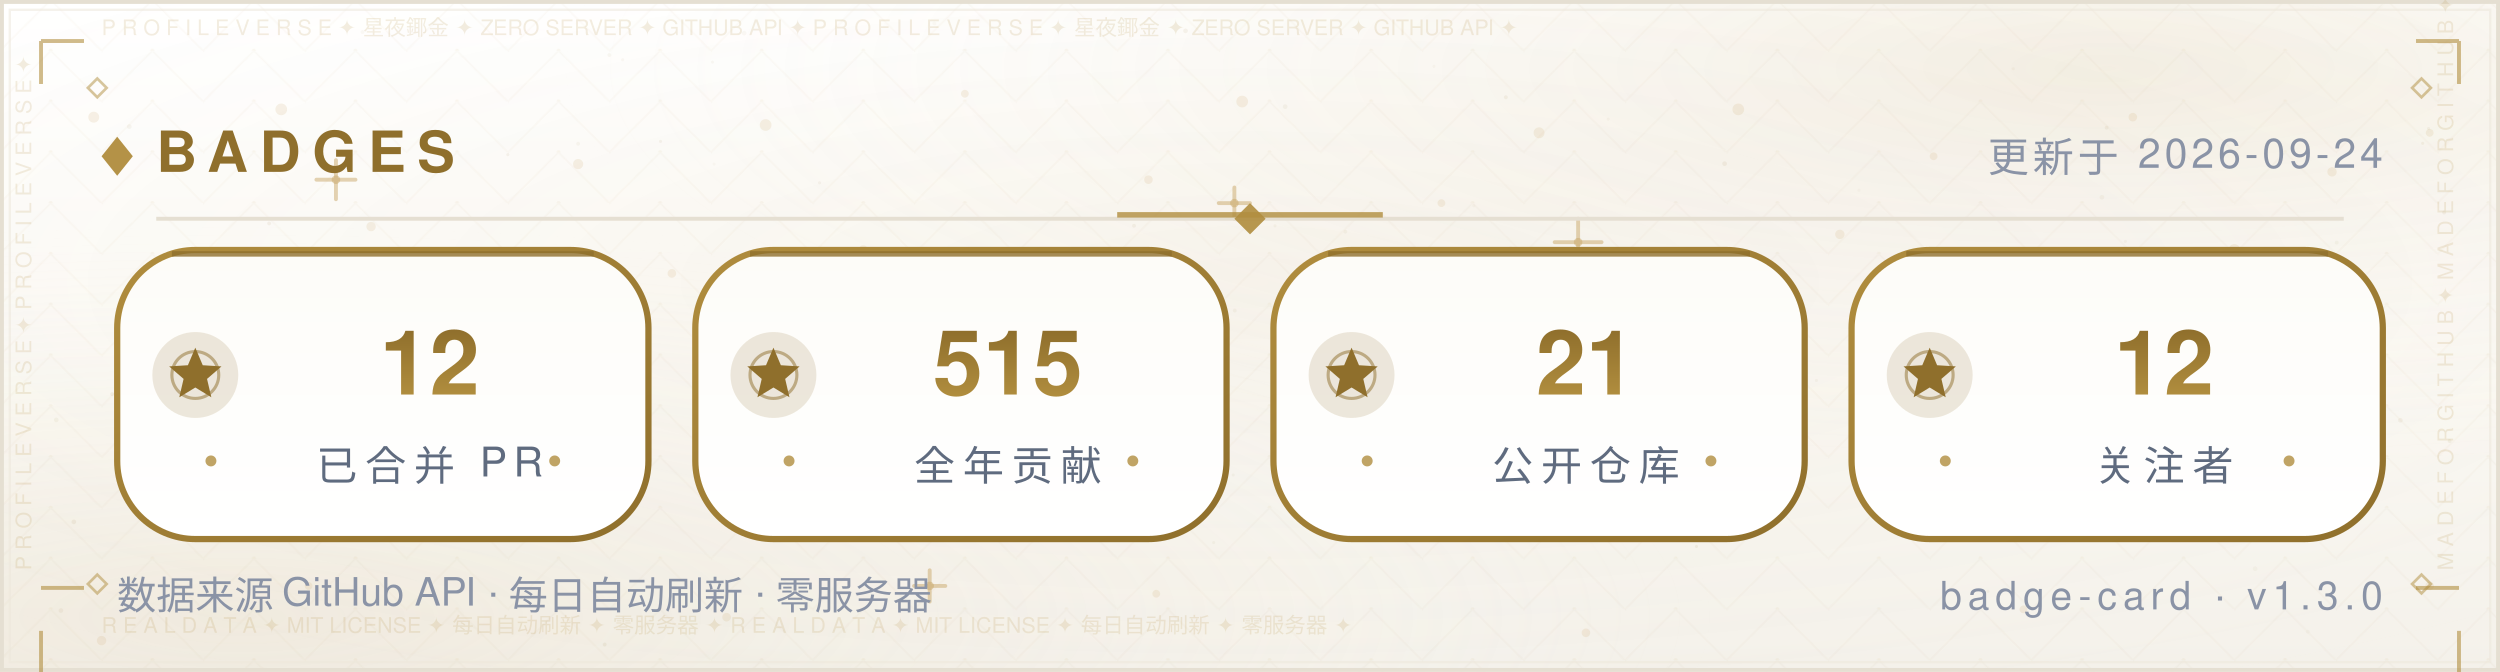
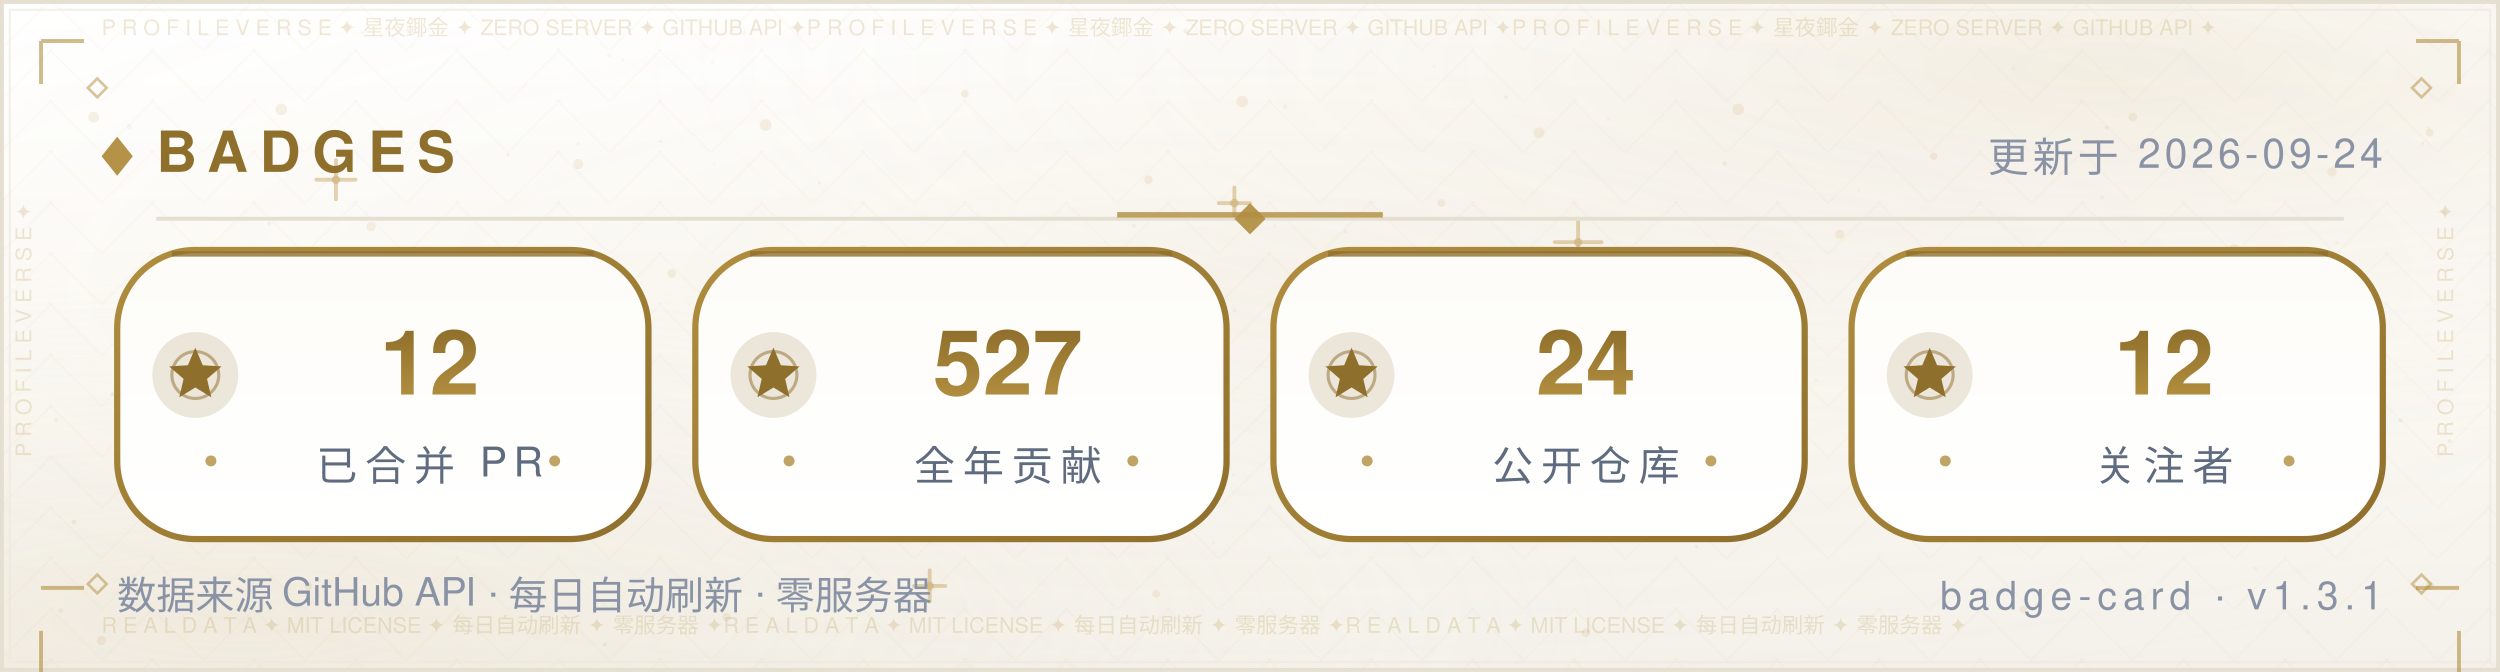
<svg xmlns="http://www.w3.org/2000/svg" width="640" height="172" viewBox="0 0 640 172" role="img" aria-label="Badges — Morningstar202604">
  <defs>
    <linearGradient id="bg" x1="0" y1="0" x2="0" y2="1">
      <stop offset="0" stop-color="#FFFFFF" />
      <stop offset="0.5" stop-color="#FBF9F4" />
      <stop offset="1" stop-color="#F4F1EA" />
    </linearGradient>
    <radialGradient id="nebG" cx="0.84" cy="0.10" r="0.62">
      <stop offset="0" stop-color="#B08D3E" stop-opacity="0.14" />
      <stop offset="1" stop-color="#FFFFFF" stop-opacity="0" />
    </radialGradient>
    <radialGradient id="nebB" cx="0.10" cy="0.92" r="0.60">
      <stop offset="0" stop-color="#DCCBA8" stop-opacity="0.2" />
      <stop offset="1" stop-color="#FFFFFF" stop-opacity="0" />
    </radialGradient>
    <radialGradient id="glow" cx="0.5" cy="0.42" r="0.72">
      <stop offset="0" stop-color="#B08D3E" stop-opacity="0.06" />
      <stop offset="1" stop-color="#FFFFFF" stop-opacity="0" />
    </radialGradient>
    <pattern id="fil1" width="26.0" height="13.0" patternUnits="userSpaceOnUse">
      <path d="M13.0 0 L26.0 13.0 L13.0 26.0 L0 13.0 Z" fill="none" stroke="#B08D3E" stroke-width="0.5" opacity="0.035" />
      <circle cx="13.0" cy="13.0" r="0.55" fill="#B08D3E" opacity="0.056" />
      <circle cx="0" cy="0" r="0.35" fill="#B08D3E" opacity="0.035" />
    </pattern>
  </defs>
  <rect width="640" height="172" fill="url(#bg)" />
  <rect width="640" height="172" fill="url(#nebG)" />
  <rect width="640" height="172" fill="url(#nebB)" />
  <rect width="640" height="172" fill="url(#glow)" />
  <rect width="640" height="172" fill="url(#fil1)" />
  <circle cx="24" cy="30" r="1.4" fill="#C9A86A" opacity="0.16" />
  <circle cx="47" cy="74" r="1.1" fill="#C9A86A" opacity="0.16" />
  <circle cx="72" cy="28" r="1.5" fill="#C9A86A" opacity="0.16" />
  <circle cx="95" cy="58" r="1.2" fill="#C9A86A" opacity="0.16" />
  <circle cx="121" cy="88" r="1" fill="#C9A86A" opacity="0.16" />
  <circle cx="148" cy="42" r="1.3" fill="#C9A86A" opacity="0.16" />
  <circle cx="172" cy="70" r="1.1" fill="#C9A86A" opacity="0.16" />
  <circle cx="196" cy="32" r="1.5" fill="#C9A86A" opacity="0.16" />
  <circle cx="221" cy="64" r="1.2" fill="#C9A86A" opacity="0.16" />
  <circle cx="247" cy="24" r="1" fill="#C9A86A" opacity="0.16" />
  <circle cx="269" cy="82" r="1.4" fill="#C9A86A" opacity="0.16" />
  <circle cx="294" cy="46" r="1.1" fill="#C9A86A" opacity="0.16" />
  <circle cx="318" cy="26" r="1.5" fill="#C9A86A" opacity="0.16" />
  <circle cx="343" cy="76" r="1.2" fill="#C9A86A" opacity="0.16" />
  <circle cx="369" cy="52" r="1" fill="#C9A86A" opacity="0.16" />
  <circle cx="394" cy="34" r="1.4" fill="#C9A86A" opacity="0.16" />
  <circle cx="419" cy="72" r="1.1" fill="#C9A86A" opacity="0.16" />
  <circle cx="445" cy="28" r="1.5" fill="#C9A86A" opacity="0.16" />
  <circle cx="471" cy="60" r="1.2" fill="#C9A86A" opacity="0.16" />
  <circle cx="495" cy="40" r="1" fill="#C9A86A" opacity="0.16" />
  <circle cx="522" cy="78" r="1.4" fill="#C9A86A" opacity="0.16" />
  <circle cx="546" cy="30" r="1.1" fill="#C9A86A" opacity="0.16" />
  <circle cx="572" cy="64" r="1.5" fill="#C9A86A" opacity="0.16" />
  <circle cx="597" cy="44" r="1.2" fill="#C9A86A" opacity="0.16" />
  <circle cx="622" cy="34" r="1" fill="#C9A86A" opacity="0.16" />
  <circle cx="34" cy="116" r="1" fill="#C9A86A" opacity="0.16" />
  <circle cx="88" cy="108" r="1.3" fill="#C9A86A" opacity="0.16" />
  <circle cx="141" cy="122" r="1.1" fill="#C9A86A" opacity="0.16" />
  <circle cx="197" cy="106" r="1.4" fill="#C9A86A" opacity="0.16" />
  <circle cx="252" cy="118" r="1" fill="#C9A86A" opacity="0.16" />
  <circle cx="307" cy="108" r="1.3" fill="#C9A86A" opacity="0.16" />
  <circle cx="364" cy="124" r="1.1" fill="#C9A86A" opacity="0.16" />
  <circle cx="421" cy="104" r="1.4" fill="#C9A86A" opacity="0.16" />
  <circle cx="478" cy="120" r="1" fill="#C9A86A" opacity="0.16" />
  <circle cx="536" cy="110" r="1.3" fill="#C9A86A" opacity="0.16" />
  <circle cx="596" cy="122" r="1.1" fill="#C9A86A" opacity="0.16" />
  <circle cx="26" cy="164" r="1.2" fill="#C9A86A" opacity="0.16" />
  <circle cx="79" cy="150" r="1" fill="#C9A86A" opacity="0.16" />
  <circle cx="186" cy="158" r="1.1" fill="#C9A86A" opacity="0.16" />
  <circle cx="296" cy="152" r="1" fill="#C9A86A" opacity="0.16" />
  <circle cx="406" cy="162" r="1.1" fill="#C9A86A" opacity="0.16" />
  <circle cx="518" cy="156" r="1" fill="#C9A86A" opacity="0.16" />
  <circle cx="622" cy="150" r="1.1" fill="#C9A86A" opacity="0.16" />
  <path d="M81.0 46.0 H91.0 M86.0 41.0 V51.0" stroke="#C9A86A" stroke-width="1" stroke-linecap="round" opacity="0.5" />
  <circle cx="86.0" cy="46.0" r="1.1" fill="#C9A86A" opacity="0.5" />
  <path d="M234.0 150.0 H242.0 M238.0 146.0 V154.0" stroke="#C9A86A" stroke-width="1" stroke-linecap="round" opacity="0.5" />
  <circle cx="238.0" cy="150.0" r="1.1" fill="#C9A86A" opacity="0.5" />
  <path d="M398.0 62.0 H410.0 M404.0 56.0 V68.0" stroke="#C9A86A" stroke-width="1" stroke-linecap="round" opacity="0.5" />
  <circle cx="404.0" cy="62.0" r="1.1" fill="#C9A86A" opacity="0.5" />
  <path d="M312.0 52.0 H320.0 M316.0 48.0 V56.0" stroke="#C9A86A" stroke-width="1" stroke-linecap="round" opacity="0.5" />
  <circle cx="316.0" cy="52.0" r="1.1" fill="#C9A86A" opacity="0.5" />
  <circle cx="15.6" cy="156.3" r="0.6" fill="#8F6F2C" opacity="0.067" />
  <circle cx="97.2" cy="97.0" r="0.6" fill="#8F6F2C" opacity="0.076" />
  <circle cx="538.1" cy="50.5" r="0.6" fill="#8F6F2C" opacity="0.057" />
  <circle cx="344.4" cy="59.3" r="0.5" fill="#8F6F2C" opacity="0.057" />
  <circle cx="159.4" cy="15.3" r="0.4" fill="#8F6F2C" opacity="0.048" />
  <circle cx="28.7" cy="100.9" r="0.5" fill="#8F6F2C" opacity="0.080" />
  <circle cx="209.8" cy="46.8" r="0.4" fill="#8F6F2C" opacity="0.060" />
  <circle cx="316.1" cy="79.5" r="0.5" fill="#8F6F2C" opacity="0.057" />
  <circle cx="590.8" cy="161.7" r="0.5" fill="#8F6F2C" opacity="0.037" />
  <circle cx="539.3" cy="32.7" r="0.5" fill="#8F6F2C" opacity="0.068" />
  <circle cx="385.5" cy="24.9" r="0.5" fill="#8F6F2C" opacity="0.076" />
  <circle cx="292.3" cy="88.6" r="0.5" fill="#8F6F2C" opacity="0.060" />
  <circle cx="536.7" cy="123.6" r="0.5" fill="#8F6F2C" opacity="0.046" />
  <circle cx="377.3" cy="52.7" r="0.4" fill="#8F6F2C" opacity="0.041" />
  <circle cx="92.8" cy="8.2" r="0.5" fill="#8F6F2C" opacity="0.044" />
  <circle cx="354.5" cy="103.9" r="0.5" fill="#8F6F2C" opacity="0.080" />
  <circle cx="310.7" cy="138.9" r="0.4" fill="#8F6F2C" opacity="0.054" />
  <circle cx="601.3" cy="126.0" r="0.5" fill="#8F6F2C" opacity="0.054" />
  <circle cx="18.9" cy="133.6" r="0.6" fill="#8F6F2C" opacity="0.085" />
  <circle cx="312.4" cy="126.5" r="0.6" fill="#8F6F2C" opacity="0.069" />
  <circle cx="239.2" cy="6.0" r="0.5" fill="#8F6F2C" opacity="0.036" />
  <circle cx="436.2" cy="102.9" r="0.6" fill="#8F6F2C" opacity="0.071" />
  <circle cx="329.0" cy="27.3" r="0.6" fill="#8F6F2C" opacity="0.063" />
  <circle cx="625.7" cy="54.4" r="0.5" fill="#8F6F2C" opacity="0.075" />
  <circle cx="428.8" cy="86.2" r="0.4" fill="#8F6F2C" opacity="0.065" />
  <circle cx="169.1" cy="36.2" r="0.4" fill="#8F6F2C" opacity="0.073" />
  <circle cx="586.8" cy="90.4" r="0.4" fill="#8F6F2C" opacity="0.060" />
  <circle cx="598.2" cy="62.1" r="0.5" fill="#8F6F2C" opacity="0.054" />
  <circle cx="289.9" cy="75.4" r="0.5" fill="#8F6F2C" opacity="0.053" />
  <circle cx="315.7" cy="121.6" r="0.4" fill="#8F6F2C" opacity="0.054" />
  <circle cx="154.8" cy="165.0" r="0.5" fill="#8F6F2C" opacity="0.080" />
  <circle cx="411.7" cy="30.5" r="0.4" fill="#8F6F2C" opacity="0.043" />
  <circle cx="465.0" cy="97.4" r="0.4" fill="#8F6F2C" opacity="0.048" />
  <circle cx="533.5" cy="75.1" r="0.5" fill="#8F6F2C" opacity="0.050" />
  <circle cx="621.7" cy="32.9" r="0.4" fill="#8F6F2C" opacity="0.064" />
  <circle cx="14.4" cy="107.5" r="0.6" fill="#8F6F2C" opacity="0.064" />
  <circle cx="68.9" cy="57.2" r="0.5" fill="#8F6F2C" opacity="0.076" />
  <circle cx="182.4" cy="15.9" r="0.4" fill="#8F6F2C" opacity="0.047" />
  <circle cx="125.6" cy="81.9" r="0.5" fill="#8F6F2C" opacity="0.081" />
  <circle cx="367.1" cy="17.0" r="0.4" fill="#8F6F2C" opacity="0.039" />
  <circle cx="441.5" cy="41.9" r="0.6" fill="#8F6F2C" opacity="0.085" />
  <circle cx="69.5" cy="85.0" r="0.5" fill="#8F6F2C" opacity="0.078" />
  <circle cx="627.1" cy="112.9" r="0.5" fill="#8F6F2C" opacity="0.081" />
  <circle cx="620.2" cy="36.7" r="0.4" fill="#8F6F2C" opacity="0.078" />
  <circle cx="508.9" cy="151.4" r="0.4" fill="#8F6F2C" opacity="0.055" />
  <circle cx="403.3" cy="120.8" r="0.4" fill="#8F6F2C" opacity="0.061" />
  <circle cx="381.0" cy="118.9" r="0.5" fill="#8F6F2C" opacity="0.078" />
  <circle cx="33.1" cy="32.4" r="0.6" fill="#8F6F2C" opacity="0.059" />
  <circle cx="249.8" cy="56.1" r="0.4" fill="#8F6F2C" opacity="0.066" />
  <circle cx="434.3" cy="139.9" r="0.4" fill="#8F6F2C" opacity="0.082" />
  <circle cx="437.2" cy="123.0" r="0.4" fill="#8F6F2C" opacity="0.040" />
  <circle cx="577.3" cy="145.6" r="0.6" fill="#8F6F2C" opacity="0.044" />
  <circle cx="366.6" cy="92.9" r="0.5" fill="#8F6F2C" opacity="0.044" />
  <circle cx="444.8" cy="113.9" r="0.4" fill="#8F6F2C" opacity="0.060" />
  <circle cx="316.6" cy="56.4" r="0.4" fill="#8F6F2C" opacity="0.076" />
  <circle cx="148.0" cy="36.8" r="0.5" fill="#8F6F2C" opacity="0.053" />
  <circle cx="326.4" cy="57.8" r="0.4" fill="#8F6F2C" opacity="0.054" />
  <circle cx="515.4" cy="17.6" r="0.4" fill="#8F6F2C" opacity="0.047" />
  <circle cx="182.8" cy="42.0" r="0.4" fill="#8F6F2C" opacity="0.039" />
  <circle cx="475.9" cy="48.7" r="0.4" fill="#8F6F2C" opacity="0.037" />
  <circle cx="441.8" cy="73.9" r="0.5" fill="#8F6F2C" opacity="0.057" />
  <circle cx="386.7" cy="63.7" r="0.6" fill="#8F6F2C" opacity="0.059" />
  <circle cx="303.5" cy="7.9" r="0.6" fill="#8F6F2C" opacity="0.074" />
  <circle cx="544.1" cy="61.8" r="0.4" fill="#8F6F2C" opacity="0.054" />
  <circle cx="156.0" cy="14.1" r="0.5" fill="#8F6F2C" opacity="0.051" />
  <circle cx="614.5" cy="107.6" r="0.6" fill="#8F6F2C" opacity="0.068" />
  <circle cx="397.8" cy="120.2" r="0.4" fill="#8F6F2C" opacity="0.042" />
  <circle cx="190.5" cy="8.5" r="0.6" fill="#8F6F2C" opacity="0.043" />
  <circle cx="483.0" cy="117.3" r="0.4" fill="#8F6F2C" opacity="0.085" />
  <circle cx="187.7" cy="103.4" r="0.5" fill="#8F6F2C" opacity="0.067" />
  <circle cx="290.3" cy="57.8" r="0.5" fill="#8F6F2C" opacity="0.068" />
  <circle cx="130.0" cy="39.6" r="0.4" fill="#8F6F2C" opacity="0.074" />
  <rect x="0.5" y="0.5" width="639" height="171" fill="none" stroke="#E5DFD2" stroke-width="1" />
  <rect x="2.5" y="2.5" width="635" height="167" fill="none" stroke="#EDE7DA" stroke-width="0.6" opacity="0.55" />
-   <text x="26" y="9" font-family="'Segoe UI',Helvetica,Arial,'PingFang SC','Microsoft YaHei',sans-serif" font-size="5.5" fill="#B08D3E" opacity="0.16" textLength="588">P R O F I L E   V E R S E   ✦   星夜鎁金   ✦   ZERO SERVER   ✦   GITHUB API   ✦   P R O F I L E   V E R S E   ✦   星夜鎁金   ✦   ZERO SERVER   ✦   GITHUB API   ✦   </text>
-   <text x="26" y="162" font-family="'Segoe UI',Helvetica,Arial,'PingFang SC','Microsoft YaHei',sans-serif" font-size="5.5" fill="#B08D3E" opacity="0.16" textLength="588">R E A L   D A T A   ✦   MIT LICENSE   ✦   每日自动刷新   ✦   零服务器   ✦   R E A L   D A T A   ✦   MIT LICENSE   ✦   每日自动刷新   ✦   零服务器   ✦   </text>
-   <text x="8" y="146" font-family="'Segoe UI',Helvetica,Arial,'PingFang SC','Microsoft YaHei',sans-serif" font-size="5.5" fill="#B08D3E" opacity="0.16" textLength="120" transform="rotate(-90 8 146)">P R O F I L E   V E R S E   ✦   P R O F I L E   V E R S E   ✦   </text>
-   <text x="628" y="146" font-family="'Segoe UI',Helvetica,Arial,'PingFang SC','Microsoft YaHei',sans-serif" font-size="5.5" fill="#B08D3E" opacity="0.16" textLength="120" transform="rotate(-90 628 146)">M A D E   F O R   G I T H U B   ✦   M A D E   F O R   G I T H U B   ✦   </text>
+   <text x="26" y="9" font-family="'Segoe UI',Helvetica,Arial,'PingFang SC','Microsoft YaHei',sans-serif" font-size="5.5" fill="#B08D3E" opacity="0.2" textLength="588">P R O F I L E   V E R S E   ✦   星夜鎁金   ✦   ZERO SERVER   ✦   GITHUB API   ✦P R O F I L E   V E R S E   ✦   星夜鎁金   ✦   ZERO SERVER   ✦   GITHUB API   ✦P R O F I L E   V E R S E   ✦   星夜鎁金   ✦   ZERO SERVER   ✦   GITHUB API   ✦</text>
+   <text x="26" y="162" font-family="'Segoe UI',Helvetica,Arial,'PingFang SC','Microsoft YaHei',sans-serif" font-size="5.5" fill="#B08D3E" opacity="0.2" textLength="588">R E A L   D A T A   ✦   MIT LICENSE   ✦   每日自动刷新   ✦   零服务器   ✦R E A L   D A T A   ✦   MIT LICENSE   ✦   每日自动刷新   ✦   零服务器   ✦R E A L   D A T A   ✦   MIT LICENSE   ✦   每日自动刷新   ✦   零服务器   ✦</text>
+   <text x="8" y="117" font-family="'Segoe UI',Helvetica,Arial,'PingFang SC','Microsoft YaHei',sans-serif" font-size="5.5" fill="#B08D3E" opacity="0.2" transform="rotate(-90 8 117)">P R O F I L E   V E R S E   ✦   </text>
+   <text x="628" y="117" font-family="'Segoe UI',Helvetica,Arial,'PingFang SC','Microsoft YaHei',sans-serif" font-size="5.5" fill="#B08D3E" opacity="0.2" transform="rotate(-90 628 117)">P R O F I L E   V E R S E   ✦   </text>
  <path d="M10.5 10.5 h11 M10.5 10.5 v11" fill="none" stroke="#B08D3E" stroke-width="1" opacity="0.6" />
  <path d="M618.5 10.5 h11 M629.5 10.5 v11" fill="none" stroke="#B08D3E" stroke-width="1" opacity="0.6" />
  <path d="M10.5 150.5 h11 M10.5 161.5 v11" fill="none" stroke="#B08D3E" stroke-width="1" opacity="0.6" />
  <path d="M618.5 150.5 h11 M629.5 161.5 v11" fill="none" stroke="#B08D3E" stroke-width="1" opacity="0.6" />
  <path d="M22.5 22.5 l2.4 -2.4 l2.4 2.4 l-2.4 2.4 z" fill="none" stroke="#B08D3E" stroke-width="0.7" opacity="0.5" />
  <path d="M617.5 22.5 l2.4 -2.4 l2.4 2.4 l-2.4 2.4 z" fill="none" stroke="#B08D3E" stroke-width="0.7" opacity="0.5" />
  <path d="M22.5 149.5 l2.4 -2.4 l2.4 2.4 l-2.4 2.4 z" fill="none" stroke="#B08D3E" stroke-width="0.7" opacity="0.5" />
  <path d="M617.5 149.5 l2.4 -2.4 l2.4 2.4 l-2.4 2.4 z" fill="none" stroke="#B08D3E" stroke-width="0.7" opacity="0.5" />
  <path d="M26 40 l4 -5 l4 5 l-4 5 z" fill="#B08D3E" opacity="0.95" />
  <text x="40" y="44" font-family="'Segoe UI',Helvetica,Arial,'PingFang SC','Microsoft YaHei',sans-serif" font-size="14.5" font-weight="700" letter-spacing="3" fill="#8F6F2C">BADGES</text>
  <text x="610" y="44" text-anchor="end" font-family="'Segoe UI',Helvetica,Arial,'PingFang SC','Microsoft YaHei',sans-serif" font-size="10.5" letter-spacing="1" fill="#8A93A6">更新于 2026-09-24</text>
  <line x1="40" y1="56" x2="600" y2="56" stroke="#E5DFD2" stroke-width="1" />
  <line x1="286" y1="55" x2="354" y2="55" stroke="#B08D3E" stroke-width="1.4" opacity="0.8" />
  <path d="M320 52 l4 4 l-4 4 l-4 -4 z" fill="#B08D3E" opacity="0.9" />
  <defs>
    <linearGradient id="pb" x1="0" y1="0" x2="0" y2="1">
      <stop offset="0" stop-color="#FDFCF8" />
      <stop offset="1" stop-color="#FFFFFF" />
    </linearGradient>
    <linearGradient id="gtb" x1="0" y1="0" x2="0" y2="1">
      <stop offset="0" stop-color="#8F6F2C" />
      <stop offset="1" stop-color="#B08D3E" />
    </linearGradient>
  </defs>
  <defs>
    <linearGradient id="ge30" x1="0" y1="0" x2="1" y2="1">
      <stop offset="0" stop-color="#B08D3E" />
      <stop offset="1" stop-color="#8F6F2C" />
    </linearGradient>
  </defs>
  <rect x="30" y="64" width="136" height="74" rx="20" fill="url(#pb)" stroke="url(#ge30)" stroke-width="1.6" />
  <line x1="44" y1="65" x2="152" y2="65" stroke="#8F6F2C" stroke-width="1.4" opacity="0.8" />
  <circle cx="50" cy="96" r="11" fill="#8F6F2C" opacity="0.16" />
  <circle cx="50" cy="96" r="6" fill="none" stroke="#8F6F2C" stroke-opacity="0.5" stroke-width="0.8" />
  <polygon points="50.0,89.0 51.9,93.5 56.7,93.8 53.0,97.0 54.1,101.7 50.0,99.2 45.9,101.7 47.0,97.0 43.3,93.8 48.1,93.5" fill="#8F6F2C" />
  <text x="110" y="101" text-anchor="middle" font-family="'Segoe UI',Helvetica,Arial,'PingFang SC','Microsoft YaHei',sans-serif" font-size="23" font-weight="600" fill="url(#gtb)">12</text>
  <text x="110" y="123" text-anchor="middle" font-family="'Segoe UI',Helvetica,Arial,'PingFang SC','Microsoft YaHei',sans-serif" font-size="10.5" letter-spacing="2" fill="#5F6B7F">已合并 PR</text>
  <circle cx="54" cy="118" r="1.4" fill="#B08D3E" opacity="0.8" />
  <circle cx="142" cy="118" r="1.4" fill="#B08D3E" opacity="0.8" />
  <defs>
    <linearGradient id="ge178" x1="0" y1="0" x2="1" y2="1">
      <stop offset="0" stop-color="#B08D3E" />
      <stop offset="1" stop-color="#8F6F2C" />
    </linearGradient>
  </defs>
  <rect x="178" y="64" width="136" height="74" rx="20" fill="url(#pb)" stroke="url(#ge178)" stroke-width="1.6" />
  <line x1="192" y1="65" x2="300" y2="65" stroke="#8F6F2C" stroke-width="1.4" opacity="0.8" />
  <circle cx="198" cy="96" r="11" fill="#8F6F2C" opacity="0.16" />
  <circle cx="198" cy="96" r="6" fill="none" stroke="#8F6F2C" stroke-opacity="0.5" stroke-width="0.8" />
  <polygon points="198.0,89.0 199.9,93.5 204.7,93.8 201.0,97.0 202.1,101.7 198.0,99.2 193.9,101.7 195.0,97.0 191.3,93.8 196.1,93.5" fill="#8F6F2C" />
-   <text x="258" y="101" text-anchor="middle" font-family="'Segoe UI',Helvetica,Arial,'PingFang SC','Microsoft YaHei',sans-serif" font-size="23" font-weight="600" fill="url(#gtb)">515</text>
+   <text x="258" y="101" text-anchor="middle" font-family="'Segoe UI',Helvetica,Arial,'PingFang SC','Microsoft YaHei',sans-serif" font-size="23" font-weight="600" fill="url(#gtb)">527</text>
  <text x="258" y="123" text-anchor="middle" font-family="'Segoe UI',Helvetica,Arial,'PingFang SC','Microsoft YaHei',sans-serif" font-size="10.5" letter-spacing="2" fill="#5F6B7F">全年贡献</text>
  <circle cx="202" cy="118" r="1.4" fill="#B08D3E" opacity="0.8" />
  <circle cx="290" cy="118" r="1.4" fill="#B08D3E" opacity="0.8" />
  <defs>
    <linearGradient id="ge326" x1="0" y1="0" x2="1" y2="1">
      <stop offset="0" stop-color="#B08D3E" />
      <stop offset="1" stop-color="#8F6F2C" />
    </linearGradient>
  </defs>
  <rect x="326" y="64" width="136" height="74" rx="20" fill="url(#pb)" stroke="url(#ge326)" stroke-width="1.6" />
  <line x1="340" y1="65" x2="448" y2="65" stroke="#8F6F2C" stroke-width="1.4" opacity="0.8" />
  <circle cx="346" cy="96" r="11" fill="#8F6F2C" opacity="0.16" />
  <circle cx="346" cy="96" r="6" fill="none" stroke="#8F6F2C" stroke-opacity="0.5" stroke-width="0.8" />
  <polygon points="346.0,89.0 347.9,93.5 352.7,93.8 349.0,97.0 350.1,101.7 346.0,99.2 341.9,101.7 343.0,97.0 339.3,93.8 344.1,93.5" fill="#8F6F2C" />
-   <text x="406" y="101" text-anchor="middle" font-family="'Segoe UI',Helvetica,Arial,'PingFang SC','Microsoft YaHei',sans-serif" font-size="23" font-weight="600" fill="url(#gtb)">21</text>
+   <text x="406" y="101" text-anchor="middle" font-family="'Segoe UI',Helvetica,Arial,'PingFang SC','Microsoft YaHei',sans-serif" font-size="23" font-weight="600" fill="url(#gtb)">24</text>
  <text x="406" y="123" text-anchor="middle" font-family="'Segoe UI',Helvetica,Arial,'PingFang SC','Microsoft YaHei',sans-serif" font-size="10.5" letter-spacing="2" fill="#5F6B7F">公开仓库</text>
  <circle cx="350" cy="118" r="1.4" fill="#B08D3E" opacity="0.8" />
  <circle cx="438" cy="118" r="1.4" fill="#B08D3E" opacity="0.8" />
  <defs>
    <linearGradient id="ge474" x1="0" y1="0" x2="1" y2="1">
      <stop offset="0" stop-color="#B08D3E" />
      <stop offset="1" stop-color="#8F6F2C" />
    </linearGradient>
  </defs>
  <rect x="474" y="64" width="136" height="74" rx="20" fill="url(#pb)" stroke="url(#ge474)" stroke-width="1.6" />
  <line x1="488" y1="65" x2="596" y2="65" stroke="#8F6F2C" stroke-width="1.4" opacity="0.8" />
  <circle cx="494" cy="96" r="11" fill="#8F6F2C" opacity="0.16" />
  <circle cx="494" cy="96" r="6" fill="none" stroke="#8F6F2C" stroke-opacity="0.5" stroke-width="0.8" />
  <polygon points="494.0,89.0 495.9,93.5 500.7,93.8 497.0,97.0 498.1,101.7 494.0,99.2 489.9,101.7 491.0,97.0 487.3,93.8 492.1,93.5" fill="#8F6F2C" />
  <text x="554" y="101" text-anchor="middle" font-family="'Segoe UI',Helvetica,Arial,'PingFang SC','Microsoft YaHei',sans-serif" font-size="23" font-weight="600" fill="url(#gtb)">12</text>
  <text x="554" y="123" text-anchor="middle" font-family="'Segoe UI',Helvetica,Arial,'PingFang SC','Microsoft YaHei',sans-serif" font-size="10.5" letter-spacing="2" fill="#5F6B7F">关注者</text>
  <circle cx="498" cy="118" r="1.4" fill="#B08D3E" opacity="0.8" />
  <circle cx="586" cy="118" r="1.4" fill="#B08D3E" opacity="0.8" />
  <text x="30" y="156" font-family="'Segoe UI',Helvetica,Arial,'PingFang SC','Microsoft YaHei',sans-serif" font-size="10" fill="#8A93A6">数据来源 GitHub API · 每日自动刷新 · 零服务器</text>
-   <text x="610" y="156" text-anchor="end" font-family="'Segoe UI',Helvetica,Arial,'PingFang SC','Microsoft YaHei',sans-serif" font-size="10" letter-spacing="1.5" fill="#8A93A6">badge-card · v1.3.0</text>
+   <text x="610" y="156" text-anchor="end" font-family="'Segoe UI',Helvetica,Arial,'PingFang SC','Microsoft YaHei',sans-serif" font-size="10" letter-spacing="1.5" fill="#8A93A6">badge-card · v1.3.1</text>
</svg>
